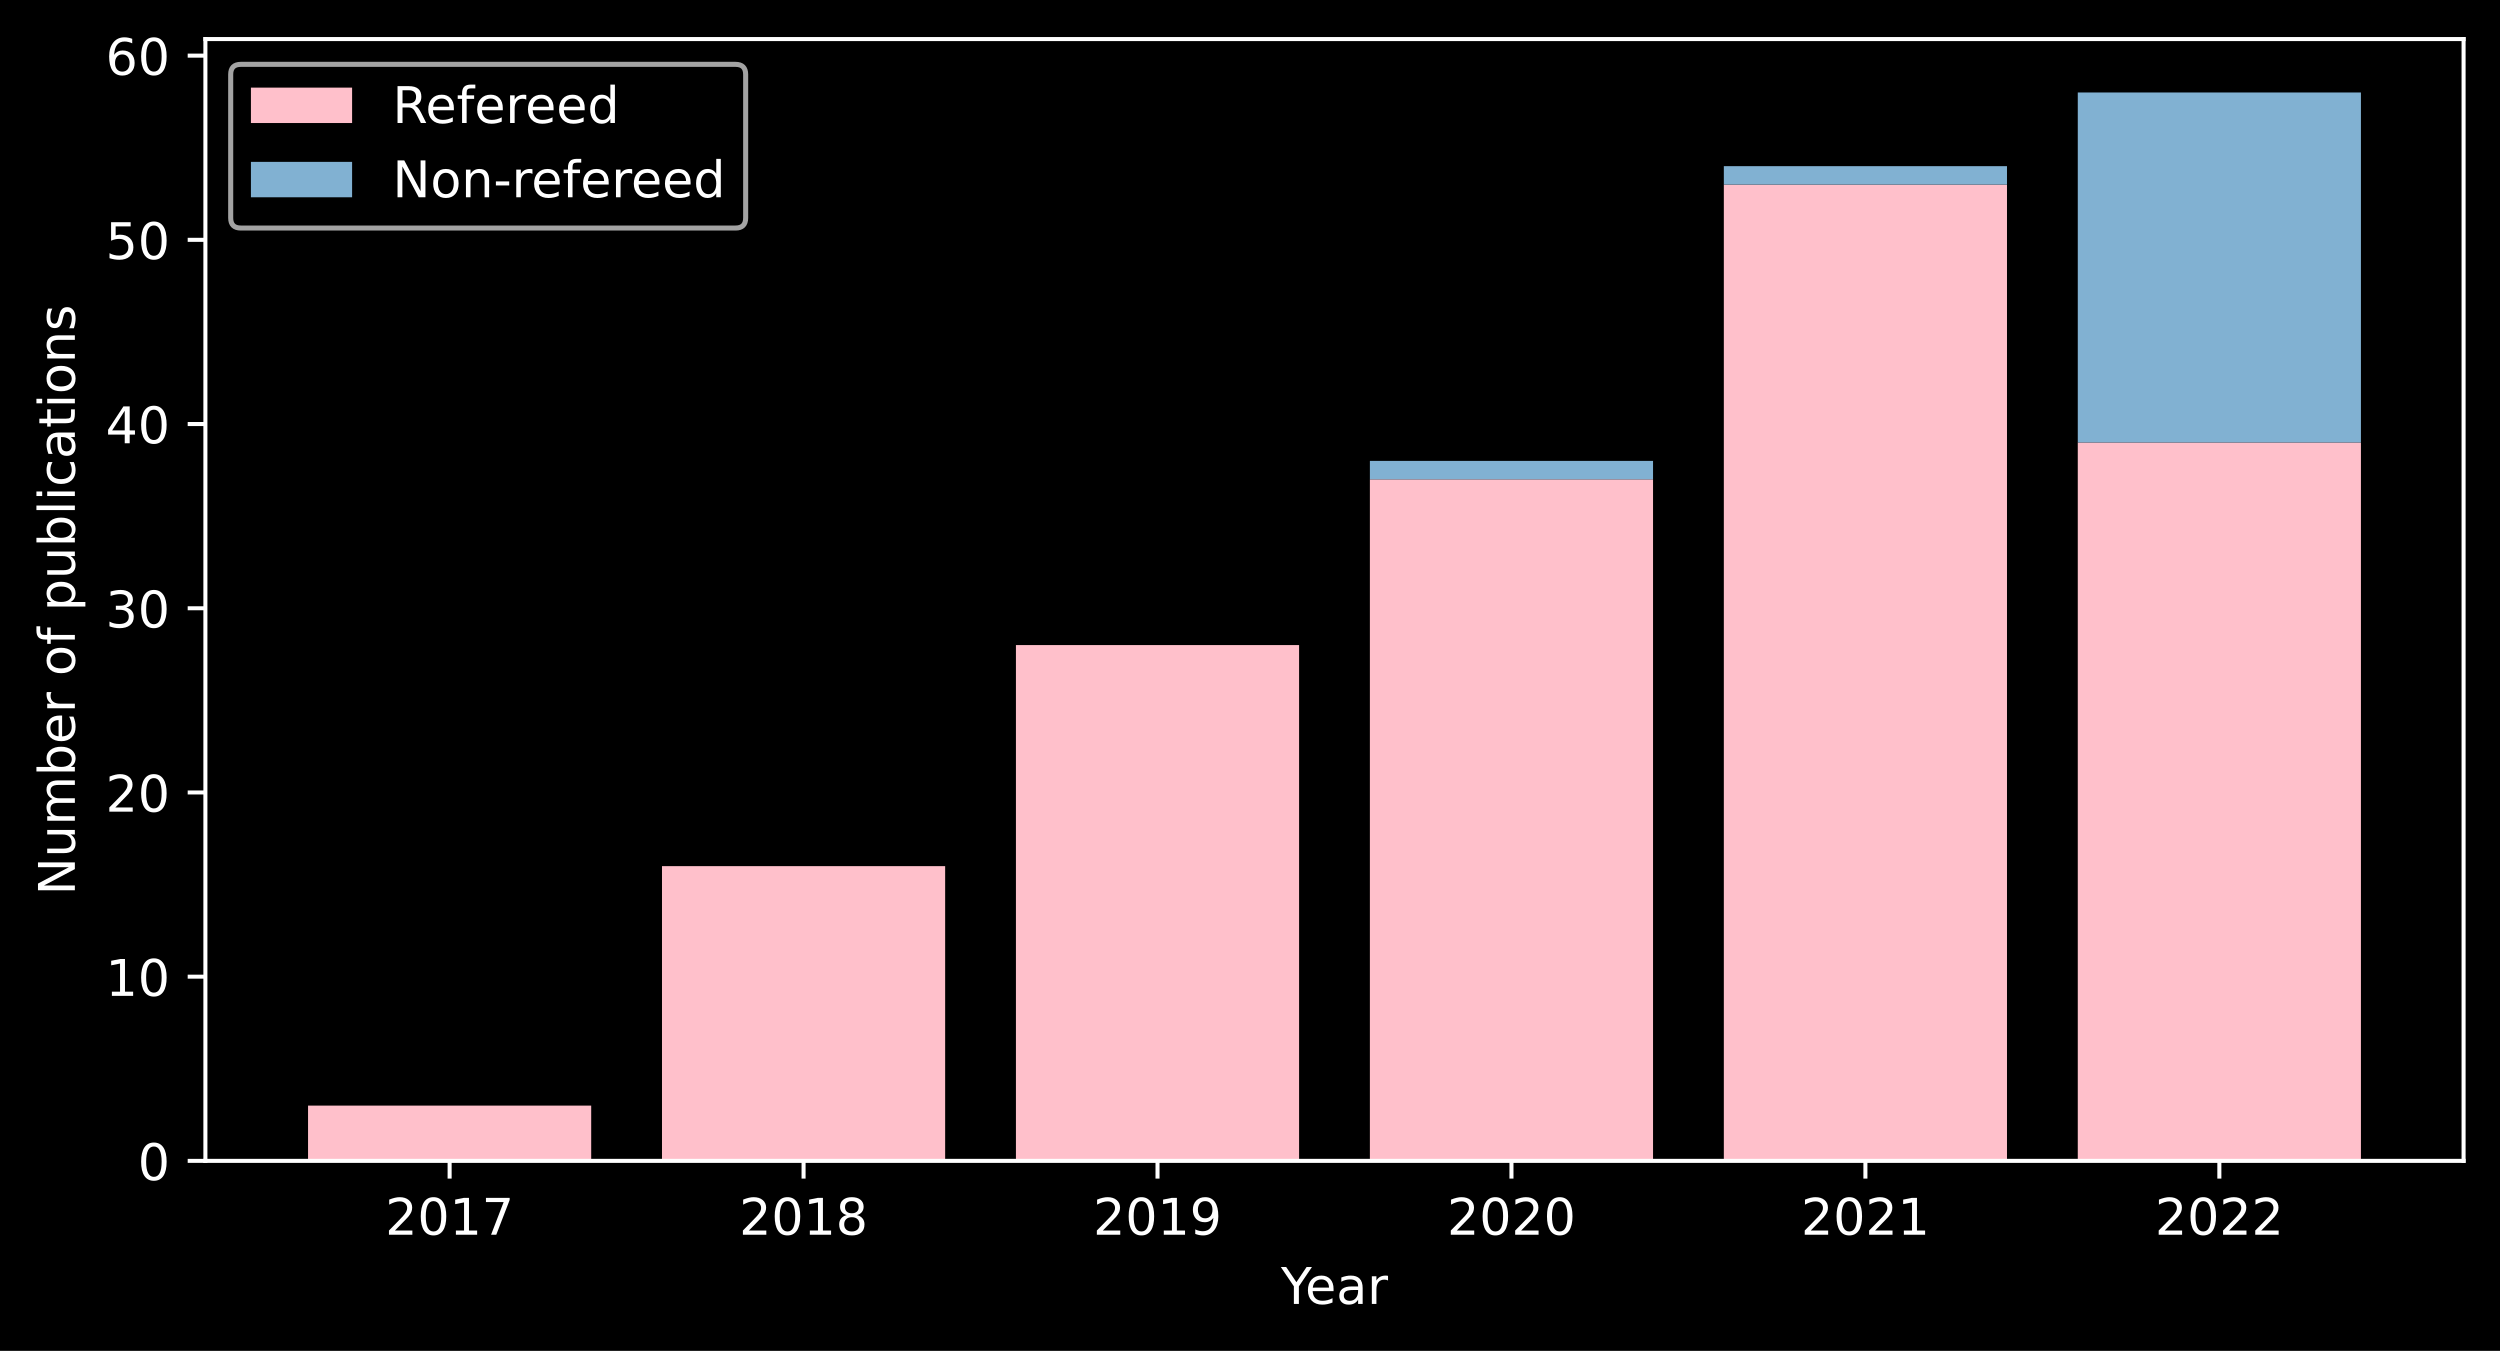
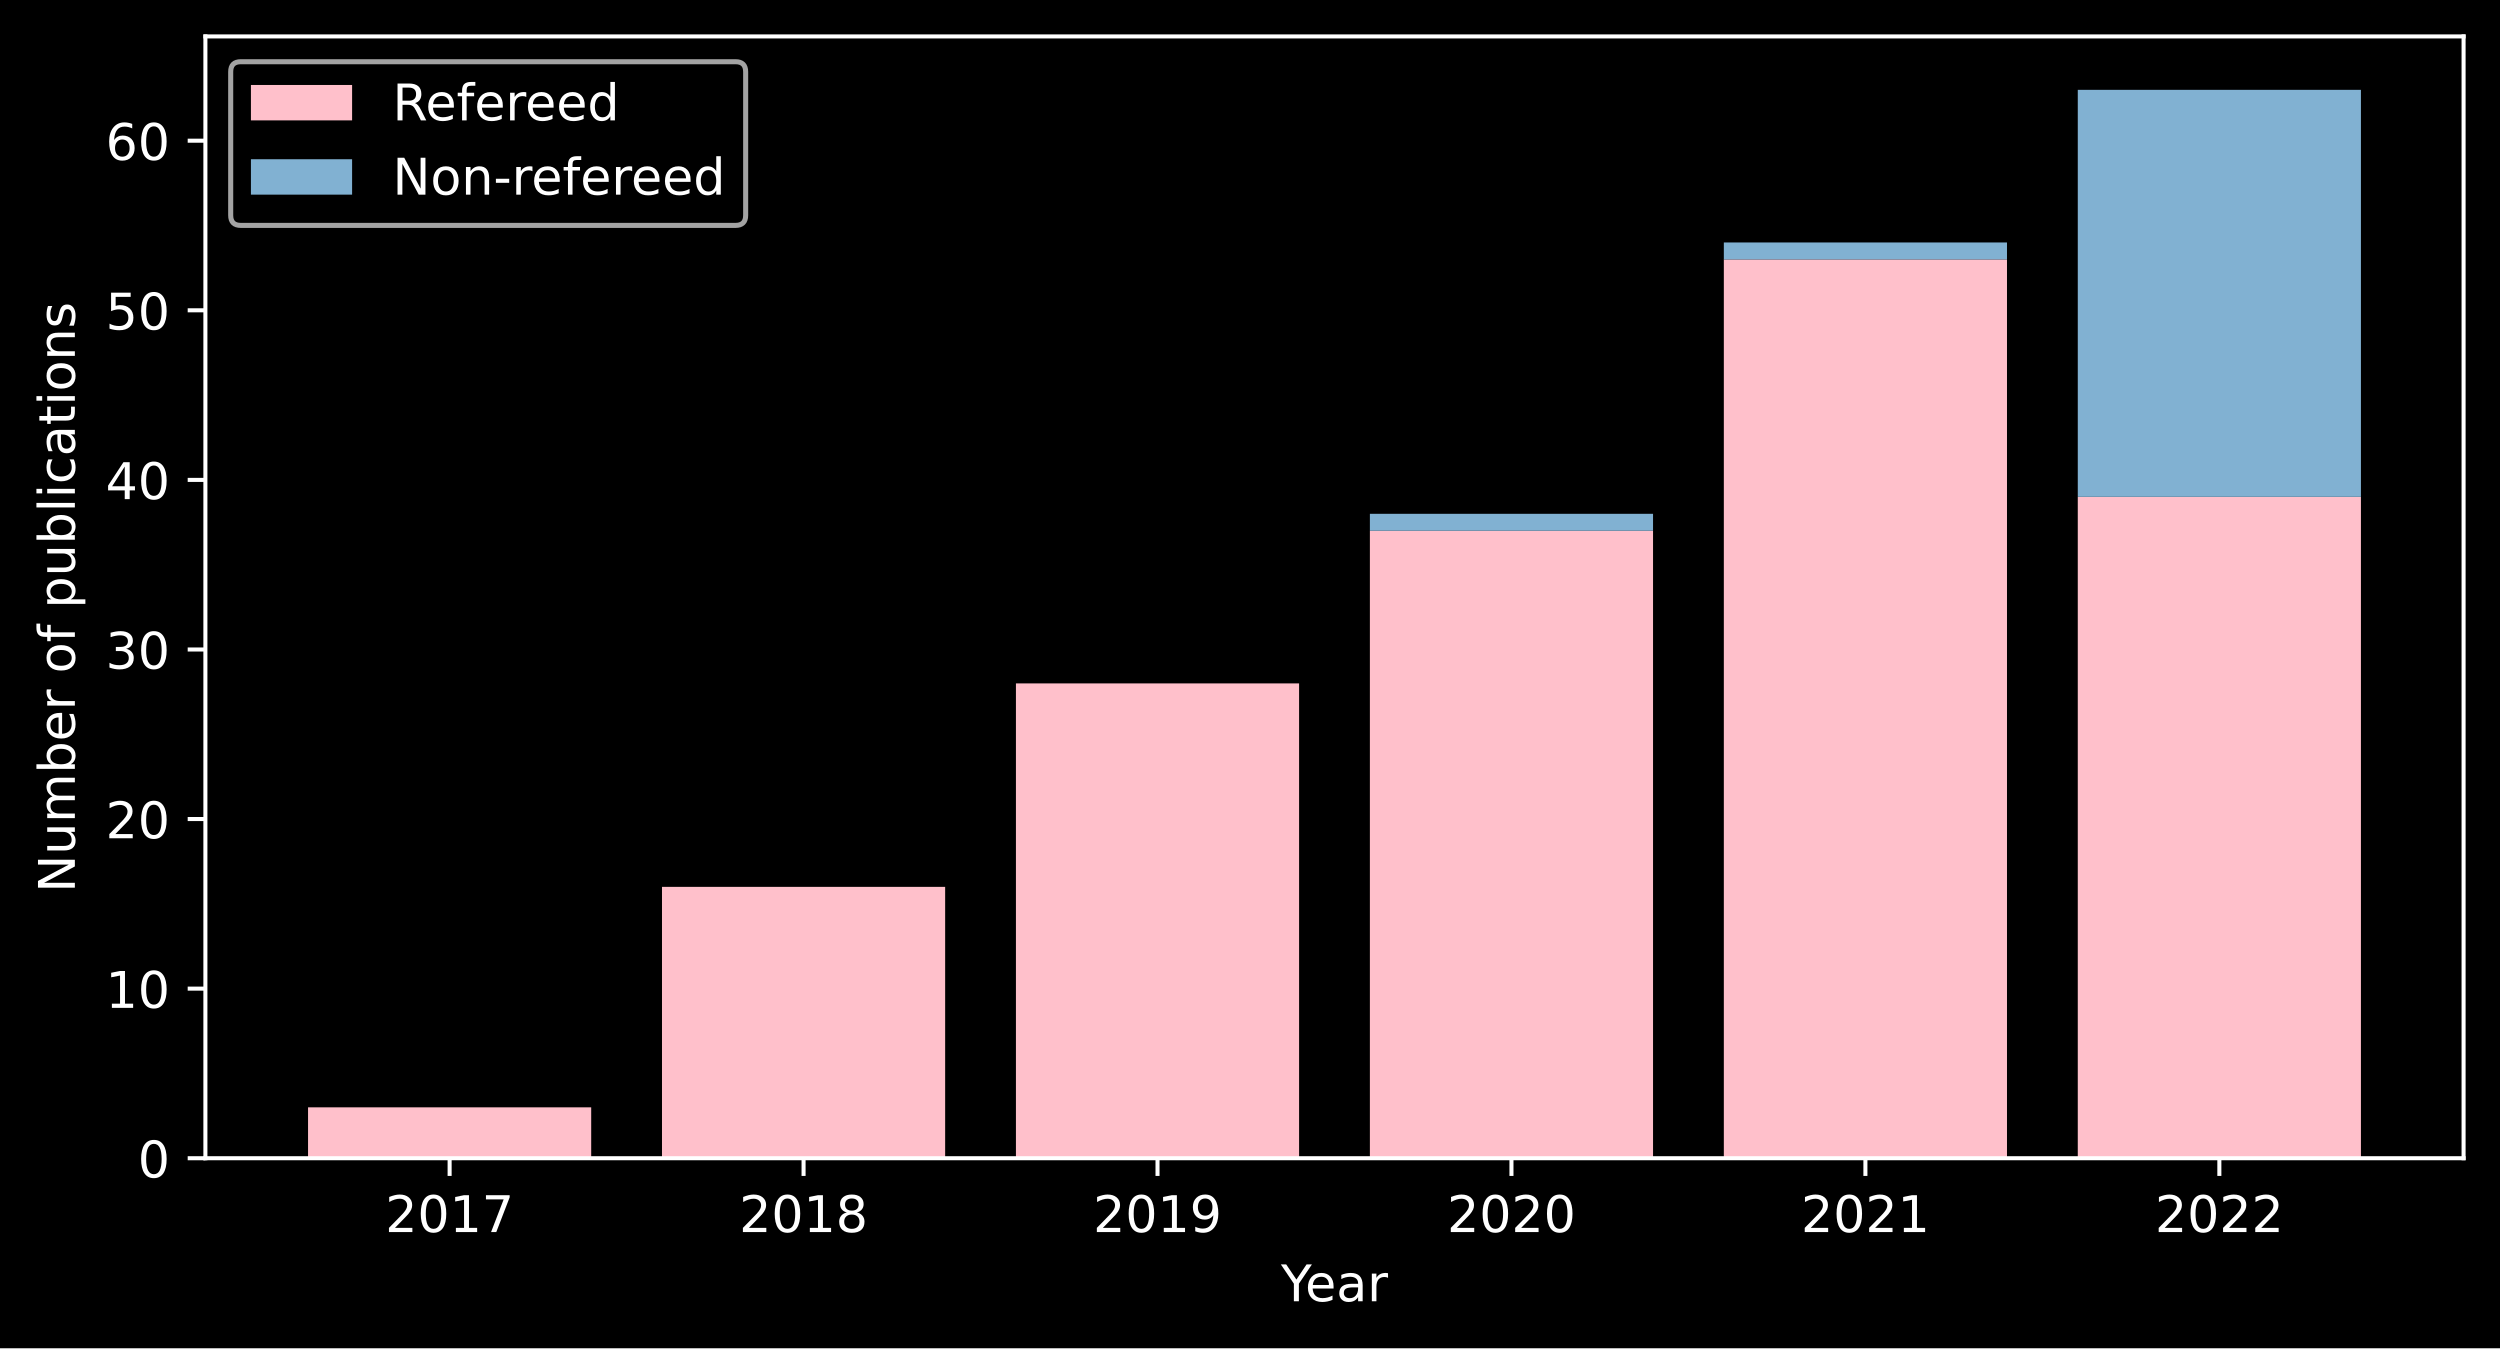
- <svg xmlns="http://www.w3.org/2000/svg" xmlns:xlink="http://www.w3.org/1999/xlink" width="494.203pt" height="267.038pt" viewBox="0 0 494.203 267.038" version="1.1">
+ <svg xmlns="http://www.w3.org/2000/svg" xmlns:xlink="http://www.w3.org/1999/xlink" width="494.203pt" height="266.516pt" viewBox="0 0 494.203 266.516" version="1.1">
  <defs>
    <style type="text/css">*{stroke-linejoin: round; stroke-linecap: butt}</style>
  </defs>
  <g id="figure_1">
    <g id="patch_1">
-       <path d="M 0 267.038  L 494.203 267.038  L 494.203 0  L 0 0  z " />
+       <path d="M 0 266.516  L 494.203 266.516  L 494.203 0  L 0 0  z " />
    </g>
    <g id="axes_1">
      <g id="patch_2">
-         <path d="M 40.603 229.482  L 487.003 229.482  L 487.003 7.722  L 40.603 7.722  z " />
+         <path d="M 40.603 228.96  L 487.003 228.96  L 487.003 7.2  L 40.603 7.2  z " />
      </g>
      <g id="patch_3">
-         <path d="M 410.737 229.482  L 466.712 229.482  L 466.712 87.468  L 410.737 87.468  z " clip-path="url(#pb4a4f51d8f)" style="fill: #ffc0cb" />
+         <path d="M 410.737 228.96  L 466.712 228.96  L 466.712 98.217  L 410.737 98.217  z " clip-path="url(#p0f7a4791d2)" style="fill: #ffc0cb" />
      </g>
      <g id="patch_4">
-         <path d="M 340.769 229.482  L 396.744 229.482  L 396.744 36.489  L 340.769 36.489  z " clip-path="url(#pb4a4f51d8f)" style="fill: #ffc0cb" />
+         <path d="M 340.769 228.96  L 396.744 228.96  L 396.744 51.284  L 340.769 51.284  z " clip-path="url(#p0f7a4791d2)" style="fill: #ffc0cb" />
      </g>
      <g id="patch_5">
-         <path d="M 270.8 229.482  L 326.775 229.482  L 326.775 94.751  L 270.8 94.751  z " clip-path="url(#pb4a4f51d8f)" style="fill: #ffc0cb" />
+         <path d="M 270.8 228.96  L 326.775 228.96  L 326.775 104.922  L 270.8 104.922  z " clip-path="url(#p0f7a4791d2)" style="fill: #ffc0cb" />
      </g>
      <g id="patch_6">
-         <path d="M 200.831 229.482  L 256.806 229.482  L 256.806 127.523  L 200.831 127.523  z " clip-path="url(#pb4a4f51d8f)" style="fill: #ffc0cb" />
+         <path d="M 200.831 228.96  L 256.806 228.96  L 256.806 135.093  L 200.831 135.093  z " clip-path="url(#p0f7a4791d2)" style="fill: #ffc0cb" />
      </g>
      <g id="patch_7">
-         <path d="M 130.863 229.482  L 186.838 229.482  L 186.838 171.22  L 130.863 171.22  z " clip-path="url(#pb4a4f51d8f)" style="fill: #ffc0cb" />
+         <path d="M 130.863 228.96  L 186.838 228.96  L 186.838 175.322  L 130.863 175.322  z " clip-path="url(#p0f7a4791d2)" style="fill: #ffc0cb" />
      </g>
      <g id="patch_8">
-         <path d="M 60.894 229.482  L 116.869 229.482  L 116.869 218.558  L 60.894 218.558  z " clip-path="url(#pb4a4f51d8f)" style="fill: #ffc0cb" />
+         <path d="M 60.894 228.96  L 116.869 228.96  L 116.869 218.903  L 60.894 218.903  z " clip-path="url(#p0f7a4791d2)" style="fill: #ffc0cb" />
      </g>
      <g id="patch_9">
-         <path d="M 410.737 87.468  L 466.712 87.468  L 466.712 18.282  L 410.737 18.282  z " clip-path="url(#pb4a4f51d8f)" style="fill: #81b1d2" />
+         <path d="M 410.737 98.217  L 466.712 98.217  L 466.712 17.76  L 410.737 17.76  z " clip-path="url(#p0f7a4791d2)" style="fill: #81b1d2" />
      </g>
      <g id="patch_10">
-         <path d="M 340.769 36.489  L 396.744 36.489  L 396.744 32.847  L 340.769 32.847  z " clip-path="url(#pb4a4f51d8f)" style="fill: #81b1d2" />
+         <path d="M 340.769 51.284  L 396.744 51.284  L 396.744 47.931  L 340.769 47.931  z " clip-path="url(#p0f7a4791d2)" style="fill: #81b1d2" />
      </g>
      <g id="patch_11">
-         <path d="M 270.8 94.751  L 326.775 94.751  L 326.775 91.11  L 270.8 91.11  z " clip-path="url(#pb4a4f51d8f)" style="fill: #81b1d2" />
+         <path d="M 270.8 104.922  L 326.775 104.922  L 326.775 101.57  L 270.8 101.57  z " clip-path="url(#p0f7a4791d2)" style="fill: #81b1d2" />
      </g>
      <g id="patch_12">
-         <path d="M 200.831 127.523  L 256.806 127.523  L 256.806 127.523  L 200.831 127.523  z " clip-path="url(#pb4a4f51d8f)" style="fill: #81b1d2" />
+         <path d="M 200.831 135.093  L 256.806 135.093  L 256.806 135.093  L 200.831 135.093  z " clip-path="url(#p0f7a4791d2)" style="fill: #81b1d2" />
      </g>
      <g id="patch_13">
-         <path d="M 130.863 171.22  L 186.838 171.22  L 186.838 171.22  L 130.863 171.22  z " clip-path="url(#pb4a4f51d8f)" style="fill: #81b1d2" />
+         <path d="M 130.863 175.322  L 186.838 175.322  L 186.838 175.322  L 130.863 175.322  z " clip-path="url(#p0f7a4791d2)" style="fill: #81b1d2" />
      </g>
      <g id="patch_14">
-         <path d="M 60.894 218.558  L 116.869 218.558  L 116.869 218.558  L 60.894 218.558  z " clip-path="url(#pb4a4f51d8f)" style="fill: #81b1d2" />
+         <path d="M 60.894 218.903  L 116.869 218.903  L 116.869 218.903  L 60.894 218.903  z " clip-path="url(#p0f7a4791d2)" style="fill: #81b1d2" />
      </g>
      <g id="matplotlib.axis_1">
        <g id="xtick_1">
          <g id="line2d_1">
            <defs>
-               <path id="m8fa490913a" d="M 0 0  L 0 3.5  " style="stroke: #ffffff; stroke-width: 0.8" />
-             </defs>
-             <g>
-               <use xlink:href="#m8fa490913a" x="438.725" y="229.482" style="fill: #ffffff; stroke: #ffffff; stroke-width: 0.8" />
+               <path id="m7483ff183e" d="M 0 0  L 0 3.5  " style="stroke: #ffffff; stroke-width: 0.8" />
+             </defs>
+             <g>
+               <use xlink:href="#m7483ff183e" x="438.725" y="228.96" style="fill: #ffffff; stroke: #ffffff; stroke-width: 0.8" />
            </g>
          </g>
          <g id="text_1">
-             <g style="fill: #ffffff" transform="translate(425.9998 244.0804)scale(0.1 -0.1)">
+             <g style="fill: #ffffff" transform="translate(425.9998 243.5584)scale(0.1 -0.1)">
              <defs>
                <path id="DejaVuSans-32" d="M 1228 531  L 3431 531  L 3431 0  L 469 0  L 469 531  Q 828 903 1448 1529  Q 2069 2156 2228 2338  Q 2531 2678 2651 2914  Q 2772 3150 2772 3378  Q 2772 3750 2511 3984  Q 2250 4219 1831 4219  Q 1534 4219 1204 4116  Q 875 4013 500 3803  L 500 4441  Q 881 4594 1212 4672  Q 1544 4750 1819 4750  Q 2544 4750 2975 4387  Q 3406 4025 3406 3419  Q 3406 3131 3298 2873  Q 3191 2616 2906 2266  Q 2828 2175 2409 1742  Q 1991 1309 1228 531  z " transform="scale(0.015625)" />
                <path id="DejaVuSans-30" d="M 2034 4250  Q 1547 4250 1301 3770  Q 1056 3291 1056 2328  Q 1056 1369 1301 889  Q 1547 409 2034 409  Q 2525 409 2770 889  Q 3016 1369 3016 2328  Q 3016 3291 2770 3770  Q 2525 4250 2034 4250  z M 2034 4750  Q 2819 4750 3233 4129  Q 3647 3509 3647 2328  Q 3647 1150 3233 529  Q 2819 -91 2034 -91  Q 1250 -91 836 529  Q 422 1150 422 2328  Q 422 3509 836 4129  Q 1250 4750 2034 4750  z " transform="scale(0.015625)" />
              </defs>
              <use xlink:href="#DejaVuSans-32" />
              <use xlink:href="#DejaVuSans-30" x="63.623" />
              <use xlink:href="#DejaVuSans-32" x="127.246" />
              <use xlink:href="#DejaVuSans-32" x="190.869" />
            </g>
          </g>
        </g>
        <g id="xtick_2">
          <g id="line2d_2">
            <g>
-               <use xlink:href="#m8fa490913a" x="368.756" y="229.482" style="fill: #ffffff; stroke: #ffffff; stroke-width: 0.8" />
+               <use xlink:href="#m7483ff183e" x="368.756" y="228.96" style="fill: #ffffff; stroke: #ffffff; stroke-width: 0.8" />
            </g>
          </g>
          <g id="text_2">
-             <g style="fill: #ffffff" transform="translate(356.0311 244.0804)scale(0.1 -0.1)">
+             <g style="fill: #ffffff" transform="translate(356.0311 243.5584)scale(0.1 -0.1)">
              <defs>
                <path id="DejaVuSans-31" d="M 794 531  L 1825 531  L 1825 4091  L 703 3866  L 703 4441  L 1819 4666  L 2450 4666  L 2450 531  L 3481 531  L 3481 0  L 794 0  L 794 531  z " transform="scale(0.015625)" />
              </defs>
              <use xlink:href="#DejaVuSans-32" />
              <use xlink:href="#DejaVuSans-30" x="63.623" />
              <use xlink:href="#DejaVuSans-32" x="127.246" />
              <use xlink:href="#DejaVuSans-31" x="190.869" />
            </g>
          </g>
        </g>
        <g id="xtick_3">
          <g id="line2d_3">
            <g>
-               <use xlink:href="#m8fa490913a" x="298.787" y="229.482" style="fill: #ffffff; stroke: #ffffff; stroke-width: 0.8" />
+               <use xlink:href="#m7483ff183e" x="298.787" y="228.96" style="fill: #ffffff; stroke: #ffffff; stroke-width: 0.8" />
            </g>
          </g>
          <g id="text_3">
-             <g style="fill: #ffffff" transform="translate(286.0625 244.0804)scale(0.1 -0.1)">
+             <g style="fill: #ffffff" transform="translate(286.0625 243.5584)scale(0.1 -0.1)">
              <use xlink:href="#DejaVuSans-32" />
              <use xlink:href="#DejaVuSans-30" x="63.623" />
              <use xlink:href="#DejaVuSans-32" x="127.246" />
              <use xlink:href="#DejaVuSans-30" x="190.869" />
            </g>
          </g>
        </g>
        <g id="xtick_4">
          <g id="line2d_4">
            <g>
-               <use xlink:href="#m8fa490913a" x="228.819" y="229.482" style="fill: #ffffff; stroke: #ffffff; stroke-width: 0.8" />
+               <use xlink:href="#m7483ff183e" x="228.819" y="228.96" style="fill: #ffffff; stroke: #ffffff; stroke-width: 0.8" />
            </g>
          </g>
          <g id="text_4">
-             <g style="fill: #ffffff" transform="translate(216.0938 244.0804)scale(0.1 -0.1)">
+             <g style="fill: #ffffff" transform="translate(216.0938 243.5584)scale(0.1 -0.1)">
              <defs>
                <path id="DejaVuSans-39" d="M 703 97  L 703 672  Q 941 559 1184 500  Q 1428 441 1663 441  Q 2288 441 2617 861  Q 2947 1281 2994 2138  Q 2813 1869 2534 1725  Q 2256 1581 1919 1581  Q 1219 1581 811 2004  Q 403 2428 403 3163  Q 403 3881 828 4315  Q 1253 4750 1959 4750  Q 2769 4750 3195 4129  Q 3622 3509 3622 2328  Q 3622 1225 3098 567  Q 2575 -91 1691 -91  Q 1453 -91 1209 -44  Q 966 3 703 97  z M 1959 2075  Q 2384 2075 2632 2365  Q 2881 2656 2881 3163  Q 2881 3666 2632 3958  Q 2384 4250 1959 4250  Q 1534 4250 1286 3958  Q 1038 3666 1038 3163  Q 1038 2656 1286 2365  Q 1534 2075 1959 2075  z " transform="scale(0.015625)" />
              </defs>
              <use xlink:href="#DejaVuSans-32" />
              <use xlink:href="#DejaVuSans-30" x="63.623" />
              <use xlink:href="#DejaVuSans-31" x="127.246" />
              <use xlink:href="#DejaVuSans-39" x="190.869" />
            </g>
          </g>
        </g>
        <g id="xtick_5">
          <g id="line2d_5">
            <g>
-               <use xlink:href="#m8fa490913a" x="158.85" y="229.482" style="fill: #ffffff; stroke: #ffffff; stroke-width: 0.8" />
+               <use xlink:href="#m7483ff183e" x="158.85" y="228.96" style="fill: #ffffff; stroke: #ffffff; stroke-width: 0.8" />
            </g>
          </g>
          <g id="text_5">
-             <g style="fill: #ffffff" transform="translate(146.1251 244.0804)scale(0.1 -0.1)">
+             <g style="fill: #ffffff" transform="translate(146.1251 243.5584)scale(0.1 -0.1)">
              <defs>
                <path id="DejaVuSans-38" d="M 2034 2216  Q 1584 2216 1326 1975  Q 1069 1734 1069 1313  Q 1069 891 1326 650  Q 1584 409 2034 409  Q 2484 409 2743 651  Q 3003 894 3003 1313  Q 3003 1734 2745 1975  Q 2488 2216 2034 2216  z M 1403 2484  Q 997 2584 770 2862  Q 544 3141 544 3541  Q 544 4100 942 4425  Q 1341 4750 2034 4750  Q 2731 4750 3128 4425  Q 3525 4100 3525 3541  Q 3525 3141 3298 2862  Q 3072 2584 2669 2484  Q 3125 2378 3379 2068  Q 3634 1759 3634 1313  Q 3634 634 3220 271  Q 2806 -91 2034 -91  Q 1263 -91 848 271  Q 434 634 434 1313  Q 434 1759 690 2068  Q 947 2378 1403 2484  z M 1172 3481  Q 1172 3119 1398 2916  Q 1625 2713 2034 2713  Q 2441 2713 2670 2916  Q 2900 3119 2900 3481  Q 2900 3844 2670 4047  Q 2441 4250 2034 4250  Q 1625 4250 1398 4047  Q 1172 3844 1172 3481  z " transform="scale(0.015625)" />
              </defs>
              <use xlink:href="#DejaVuSans-32" />
              <use xlink:href="#DejaVuSans-30" x="63.623" />
              <use xlink:href="#DejaVuSans-31" x="127.246" />
              <use xlink:href="#DejaVuSans-38" x="190.869" />
            </g>
          </g>
        </g>
        <g id="xtick_6">
          <g id="line2d_6">
            <g>
-               <use xlink:href="#m8fa490913a" x="88.881" y="229.482" style="fill: #ffffff; stroke: #ffffff; stroke-width: 0.8" />
+               <use xlink:href="#m7483ff183e" x="88.881" y="228.96" style="fill: #ffffff; stroke: #ffffff; stroke-width: 0.8" />
            </g>
          </g>
          <g id="text_6">
-             <g style="fill: #ffffff" transform="translate(76.1565 244.0804)scale(0.1 -0.1)">
+             <g style="fill: #ffffff" transform="translate(76.1565 243.5584)scale(0.1 -0.1)">
              <defs>
                <path id="DejaVuSans-37" d="M 525 4666  L 3525 4666  L 3525 4397  L 1831 0  L 1172 0  L 2766 4134  L 525 4134  L 525 4666  z " transform="scale(0.015625)" />
              </defs>
              <use xlink:href="#DejaVuSans-32" />
              <use xlink:href="#DejaVuSans-30" x="63.623" />
              <use xlink:href="#DejaVuSans-31" x="127.246" />
              <use xlink:href="#DejaVuSans-37" x="190.869" />
            </g>
          </g>
        </g>
        <g id="text_7">
-           <g style="fill: #ffffff" transform="translate(253.2156 257.7585)scale(0.1 -0.1)">
+           <g style="fill: #ffffff" transform="translate(253.2156 257.2366)scale(0.1 -0.1)">
            <defs>
              <path id="DejaVuSans-59" d="M -13 4666  L 666 4666  L 1959 2747  L 3244 4666  L 3922 4666  L 2272 2222  L 2272 0  L 1638 0  L 1638 2222  L -13 4666  z " transform="scale(0.015625)" />
              <path id="DejaVuSans-65" d="M 3597 1894  L 3597 1613  L 953 1613  Q 991 1019 1311 708  Q 1631 397 2203 397  Q 2534 397 2845 478  Q 3156 559 3463 722  L 3463 178  Q 3153 47 2828 -22  Q 2503 -91 2169 -91  Q 1331 -91 842 396  Q 353 884 353 1716  Q 353 2575 817 3079  Q 1281 3584 2069 3584  Q 2775 3584 3186 3129  Q 3597 2675 3597 1894  z M 3022 2063  Q 3016 2534 2758 2815  Q 2500 3097 2075 3097  Q 1594 3097 1305 2825  Q 1016 2553 972 2059  L 3022 2063  z " transform="scale(0.015625)" />
              <path id="DejaVuSans-61" d="M 2194 1759  Q 1497 1759 1228 1600  Q 959 1441 959 1056  Q 959 750 1161 570  Q 1363 391 1709 391  Q 2188 391 2477 730  Q 2766 1069 2766 1631  L 2766 1759  L 2194 1759  z M 3341 1997  L 3341 0  L 2766 0  L 2766 531  Q 2569 213 2275 61  Q 1981 -91 1556 -91  Q 1019 -91 701 211  Q 384 513 384 1019  Q 384 1609 779 1909  Q 1175 2209 1959 2209  L 2766 2209  L 2766 2266  Q 2766 2663 2505 2880  Q 2244 3097 1772 3097  Q 1472 3097 1187 3025  Q 903 2953 641 2809  L 641 3341  Q 956 3463 1253 3523  Q 1550 3584 1831 3584  Q 2591 3584 2966 3190  Q 3341 2797 3341 1997  z " transform="scale(0.015625)" />
              <path id="DejaVuSans-72" d="M 2631 2963  Q 2534 3019 2420 3045  Q 2306 3072 2169 3072  Q 1681 3072 1420 2755  Q 1159 2438 1159 1844  L 1159 0  L 581 0  L 581 3500  L 1159 3500  L 1159 2956  Q 1341 3275 1631 3429  Q 1922 3584 2338 3584  Q 2397 3584 2469 3576  Q 2541 3569 2628 3553  L 2631 2963  z " transform="scale(0.015625)" />
            </defs>
            <use xlink:href="#DejaVuSans-59" />
            <use xlink:href="#DejaVuSans-65" x="47.834" />
            <use xlink:href="#DejaVuSans-61" x="109.357" />
            <use xlink:href="#DejaVuSans-72" x="170.637" />
          </g>
        </g>
      </g>
      <g id="matplotlib.axis_2">
        <g id="ytick_1">
          <g id="line2d_7">
            <defs>
-               <path id="m6f2bb13e84" d="M 0 0  L -3.5 0  " style="stroke: #ffffff; stroke-width: 0.8" />
-             </defs>
-             <g>
-               <use xlink:href="#m6f2bb13e84" x="40.603" y="229.482" style="fill: #ffffff; stroke: #ffffff; stroke-width: 0.8" />
+               <path id="mf3c623d64e" d="M 0 0  L -3.5 0  " style="stroke: #ffffff; stroke-width: 0.8" />
+             </defs>
+             <g>
+               <use xlink:href="#mf3c623d64e" x="40.603" y="228.96" style="fill: #ffffff; stroke: #ffffff; stroke-width: 0.8" />
            </g>
          </g>
          <g id="text_8">
-             <g style="fill: #ffffff" transform="translate(27.24063 233.2812)scale(0.1 -0.1)">
+             <g style="fill: #ffffff" transform="translate(27.24063 232.7592)scale(0.1 -0.1)">
              <use xlink:href="#DejaVuSans-30" />
            </g>
          </g>
        </g>
        <g id="ytick_2">
          <g id="line2d_8">
            <g>
-               <use xlink:href="#m6f2bb13e84" x="40.603" y="193.068" style="fill: #ffffff; stroke: #ffffff; stroke-width: 0.8" />
+               <use xlink:href="#mf3c623d64e" x="40.603" y="195.436" style="fill: #ffffff; stroke: #ffffff; stroke-width: 0.8" />
            </g>
          </g>
          <g id="text_9">
-             <g style="fill: #ffffff" transform="translate(20.87813 196.8674)scale(0.1 -0.1)">
+             <g style="fill: #ffffff" transform="translate(20.87813 199.2354)scale(0.1 -0.1)">
              <use xlink:href="#DejaVuSans-31" />
              <use xlink:href="#DejaVuSans-30" x="63.623" />
            </g>
          </g>
        </g>
        <g id="ytick_3">
          <g id="line2d_9">
            <g>
-               <use xlink:href="#m6f2bb13e84" x="40.603" y="156.654" style="fill: #ffffff; stroke: #ffffff; stroke-width: 0.8" />
+               <use xlink:href="#mf3c623d64e" x="40.603" y="161.912" style="fill: #ffffff; stroke: #ffffff; stroke-width: 0.8" />
            </g>
          </g>
          <g id="text_10">
-             <g style="fill: #ffffff" transform="translate(20.87813 160.4536)scale(0.1 -0.1)">
+             <g style="fill: #ffffff" transform="translate(20.87813 165.7116)scale(0.1 -0.1)">
              <use xlink:href="#DejaVuSans-32" />
              <use xlink:href="#DejaVuSans-30" x="63.623" />
            </g>
          </g>
        </g>
        <g id="ytick_4">
          <g id="line2d_10">
            <g>
-               <use xlink:href="#m6f2bb13e84" x="40.603" y="120.241" style="fill: #ffffff; stroke: #ffffff; stroke-width: 0.8" />
+               <use xlink:href="#mf3c623d64e" x="40.603" y="128.389" style="fill: #ffffff; stroke: #ffffff; stroke-width: 0.8" />
            </g>
          </g>
          <g id="text_11">
-             <g style="fill: #ffffff" transform="translate(20.87813 124.0398)scale(0.1 -0.1)">
+             <g style="fill: #ffffff" transform="translate(20.87813 132.1878)scale(0.1 -0.1)">
              <defs>
                <path id="DejaVuSans-33" d="M 2597 2516  Q 3050 2419 3304 2112  Q 3559 1806 3559 1356  Q 3559 666 3084 287  Q 2609 -91 1734 -91  Q 1441 -91 1130 -33  Q 819 25 488 141  L 488 750  Q 750 597 1062 519  Q 1375 441 1716 441  Q 2309 441 2620 675  Q 2931 909 2931 1356  Q 2931 1769 2642 2001  Q 2353 2234 1838 2234  L 1294 2234  L 1294 2753  L 1863 2753  Q 2328 2753 2575 2939  Q 2822 3125 2822 3475  Q 2822 3834 2567 4026  Q 2313 4219 1838 4219  Q 1578 4219 1281 4162  Q 984 4106 628 3988  L 628 4550  Q 988 4650 1302 4700  Q 1616 4750 1894 4750  Q 2613 4750 3031 4423  Q 3450 4097 3450 3541  Q 3450 3153 3228 2886  Q 3006 2619 2597 2516  z " transform="scale(0.015625)" />
              </defs>
              <use xlink:href="#DejaVuSans-33" />
              <use xlink:href="#DejaVuSans-30" x="63.623" />
            </g>
          </g>
        </g>
        <g id="ytick_5">
          <g id="line2d_11">
            <g>
-               <use xlink:href="#m6f2bb13e84" x="40.603" y="83.827" style="fill: #ffffff; stroke: #ffffff; stroke-width: 0.8" />
+               <use xlink:href="#mf3c623d64e" x="40.603" y="94.865" style="fill: #ffffff; stroke: #ffffff; stroke-width: 0.8" />
            </g>
          </g>
          <g id="text_12">
-             <g style="fill: #ffffff" transform="translate(20.87813 87.62602)scale(0.1 -0.1)">
+             <g style="fill: #ffffff" transform="translate(20.87813 98.66398)scale(0.1 -0.1)">
              <defs>
                <path id="DejaVuSans-34" d="M 2419 4116  L 825 1625  L 2419 1625  L 2419 4116  z M 2253 4666  L 3047 4666  L 3047 1625  L 3713 1625  L 3713 1100  L 3047 1100  L 3047 0  L 2419 0  L 2419 1100  L 313 1100  L 313 1709  L 2253 4666  z " transform="scale(0.015625)" />
              </defs>
              <use xlink:href="#DejaVuSans-34" />
              <use xlink:href="#DejaVuSans-30" x="63.623" />
            </g>
          </g>
        </g>
        <g id="ytick_6">
          <g id="line2d_12">
            <g>
-               <use xlink:href="#m6f2bb13e84" x="40.603" y="47.413" style="fill: #ffffff; stroke: #ffffff; stroke-width: 0.8" />
+               <use xlink:href="#mf3c623d64e" x="40.603" y="61.341" style="fill: #ffffff; stroke: #ffffff; stroke-width: 0.8" />
            </g>
          </g>
          <g id="text_13">
-             <g style="fill: #ffffff" transform="translate(20.87813 51.21223)scale(0.1 -0.1)">
+             <g style="fill: #ffffff" transform="translate(20.87813 65.14017)scale(0.1 -0.1)">
              <defs>
                <path id="DejaVuSans-35" d="M 691 4666  L 3169 4666  L 3169 4134  L 1269 4134  L 1269 2991  Q 1406 3038 1543 3061  Q 1681 3084 1819 3084  Q 2600 3084 3056 2656  Q 3513 2228 3513 1497  Q 3513 744 3044 326  Q 2575 -91 1722 -91  Q 1428 -91 1123 -41  Q 819 9 494 109  L 494 744  Q 775 591 1075 516  Q 1375 441 1709 441  Q 2250 441 2565 725  Q 2881 1009 2881 1497  Q 2881 1984 2565 2268  Q 2250 2553 1709 2553  Q 1456 2553 1204 2497  Q 953 2441 691 2322  L 691 4666  z " transform="scale(0.015625)" />
              </defs>
              <use xlink:href="#DejaVuSans-35" />
              <use xlink:href="#DejaVuSans-30" x="63.623" />
            </g>
          </g>
        </g>
        <g id="ytick_7">
          <g id="line2d_13">
            <g>
-               <use xlink:href="#m6f2bb13e84" x="40.603" y="10.999" style="fill: #ffffff; stroke: #ffffff; stroke-width: 0.8" />
+               <use xlink:href="#mf3c623d64e" x="40.603" y="27.817" style="fill: #ffffff; stroke: #ffffff; stroke-width: 0.8" />
            </g>
          </g>
          <g id="text_14">
-             <g style="fill: #ffffff" transform="translate(20.87813 14.79844)scale(0.1 -0.1)">
+             <g style="fill: #ffffff" transform="translate(20.87813 31.61636)scale(0.1 -0.1)">
              <defs>
                <path id="DejaVuSans-36" d="M 2113 2584  Q 1688 2584 1439 2293  Q 1191 2003 1191 1497  Q 1191 994 1439 701  Q 1688 409 2113 409  Q 2538 409 2786 701  Q 3034 994 3034 1497  Q 3034 2003 2786 2293  Q 2538 2584 2113 2584  z M 3366 4563  L 3366 3988  Q 3128 4100 2886 4159  Q 2644 4219 2406 4219  Q 1781 4219 1451 3797  Q 1122 3375 1075 2522  Q 1259 2794 1537 2939  Q 1816 3084 2150 3084  Q 2853 3084 3261 2657  Q 3669 2231 3669 1497  Q 3669 778 3244 343  Q 2819 -91 2113 -91  Q 1303 -91 875 529  Q 447 1150 447 2328  Q 447 3434 972 4092  Q 1497 4750 2381 4750  Q 2619 4750 2861 4703  Q 3103 4656 3366 4563  z " transform="scale(0.015625)" />
              </defs>
              <use xlink:href="#DejaVuSans-36" />
              <use xlink:href="#DejaVuSans-30" x="63.623" />
            </g>
          </g>
        </g>
        <g id="text_15">
-           <g style="fill: #ffffff" transform="translate(14.79844 176.9762)rotate(-90)scale(0.1 -0.1)">
+           <g style="fill: #ffffff" transform="translate(14.79844 176.4542)rotate(-90)scale(0.1 -0.1)">
            <defs>
              <path id="DejaVuSans-4e" d="M 628 4666  L 1478 4666  L 3547 763  L 3547 4666  L 4159 4666  L 4159 0  L 3309 0  L 1241 3903  L 1241 0  L 628 0  L 628 4666  z " transform="scale(0.015625)" />
              <path id="DejaVuSans-75" d="M 544 1381  L 544 3500  L 1119 3500  L 1119 1403  Q 1119 906 1312 657  Q 1506 409 1894 409  Q 2359 409 2629 706  Q 2900 1003 2900 1516  L 2900 3500  L 3475 3500  L 3475 0  L 2900 0  L 2900 538  Q 2691 219 2414 64  Q 2138 -91 1772 -91  Q 1169 -91 856 284  Q 544 659 544 1381  z M 1991 3584  L 1991 3584  z " transform="scale(0.015625)" />
              <path id="DejaVuSans-6d" d="M 3328 2828  Q 3544 3216 3844 3400  Q 4144 3584 4550 3584  Q 5097 3584 5394 3201  Q 5691 2819 5691 2113  L 5691 0  L 5113 0  L 5113 2094  Q 5113 2597 4934 2840  Q 4756 3084 4391 3084  Q 3944 3084 3684 2787  Q 3425 2491 3425 1978  L 3425 0  L 2847 0  L 2847 2094  Q 2847 2600 2669 2842  Q 2491 3084 2119 3084  Q 1678 3084 1418 2786  Q 1159 2488 1159 1978  L 1159 0  L 581 0  L 581 3500  L 1159 3500  L 1159 2956  Q 1356 3278 1631 3431  Q 1906 3584 2284 3584  Q 2666 3584 2933 3390  Q 3200 3197 3328 2828  z " transform="scale(0.015625)" />
              <path id="DejaVuSans-62" d="M 3116 1747  Q 3116 2381 2855 2742  Q 2594 3103 2138 3103  Q 1681 3103 1420 2742  Q 1159 2381 1159 1747  Q 1159 1113 1420 752  Q 1681 391 2138 391  Q 2594 391 2855 752  Q 3116 1113 3116 1747  z M 1159 2969  Q 1341 3281 1617 3432  Q 1894 3584 2278 3584  Q 2916 3584 3314 3078  Q 3713 2572 3713 1747  Q 3713 922 3314 415  Q 2916 -91 2278 -91  Q 1894 -91 1617 61  Q 1341 213 1159 525  L 1159 0  L 581 0  L 581 4863  L 1159 4863  L 1159 2969  z " transform="scale(0.015625)" />
              <path id="DejaVuSans-20" transform="scale(0.015625)" />
              <path id="DejaVuSans-6f" d="M 1959 3097  Q 1497 3097 1228 2736  Q 959 2375 959 1747  Q 959 1119 1226 758  Q 1494 397 1959 397  Q 2419 397 2687 759  Q 2956 1122 2956 1747  Q 2956 2369 2687 2733  Q 2419 3097 1959 3097  z M 1959 3584  Q 2709 3584 3137 3096  Q 3566 2609 3566 1747  Q 3566 888 3137 398  Q 2709 -91 1959 -91  Q 1206 -91 779 398  Q 353 888 353 1747  Q 353 2609 779 3096  Q 1206 3584 1959 3584  z " transform="scale(0.015625)" />
              <path id="DejaVuSans-66" d="M 2375 4863  L 2375 4384  L 1825 4384  Q 1516 4384 1395 4259  Q 1275 4134 1275 3809  L 1275 3500  L 2222 3500  L 2222 3053  L 1275 3053  L 1275 0  L 697 0  L 697 3053  L 147 3053  L 147 3500  L 697 3500  L 697 3744  Q 697 4328 969 4595  Q 1241 4863 1831 4863  L 2375 4863  z " transform="scale(0.015625)" />
              <path id="DejaVuSans-70" d="M 1159 525  L 1159 -1331  L 581 -1331  L 581 3500  L 1159 3500  L 1159 2969  Q 1341 3281 1617 3432  Q 1894 3584 2278 3584  Q 2916 3584 3314 3078  Q 3713 2572 3713 1747  Q 3713 922 3314 415  Q 2916 -91 2278 -91  Q 1894 -91 1617 61  Q 1341 213 1159 525  z M 3116 1747  Q 3116 2381 2855 2742  Q 2594 3103 2138 3103  Q 1681 3103 1420 2742  Q 1159 2381 1159 1747  Q 1159 1113 1420 752  Q 1681 391 2138 391  Q 2594 391 2855 752  Q 3116 1113 3116 1747  z " transform="scale(0.015625)" />
              <path id="DejaVuSans-6c" d="M 603 4863  L 1178 4863  L 1178 0  L 603 0  L 603 4863  z " transform="scale(0.015625)" />
              <path id="DejaVuSans-69" d="M 603 3500  L 1178 3500  L 1178 0  L 603 0  L 603 3500  z M 603 4863  L 1178 4863  L 1178 4134  L 603 4134  L 603 4863  z " transform="scale(0.015625)" />
              <path id="DejaVuSans-63" d="M 3122 3366  L 3122 2828  Q 2878 2963 2633 3030  Q 2388 3097 2138 3097  Q 1578 3097 1268 2742  Q 959 2388 959 1747  Q 959 1106 1268 751  Q 1578 397 2138 397  Q 2388 397 2633 464  Q 2878 531 3122 666  L 3122 134  Q 2881 22 2623 -34  Q 2366 -91 2075 -91  Q 1284 -91 818 406  Q 353 903 353 1747  Q 353 2603 823 3093  Q 1294 3584 2113 3584  Q 2378 3584 2631 3529  Q 2884 3475 3122 3366  z " transform="scale(0.015625)" />
              <path id="DejaVuSans-74" d="M 1172 4494  L 1172 3500  L 2356 3500  L 2356 3053  L 1172 3053  L 1172 1153  Q 1172 725 1289 603  Q 1406 481 1766 481  L 2356 481  L 2356 0  L 1766 0  Q 1100 0 847 248  Q 594 497 594 1153  L 594 3053  L 172 3053  L 172 3500  L 594 3500  L 594 4494  L 1172 4494  z " transform="scale(0.015625)" />
              <path id="DejaVuSans-6e" d="M 3513 2113  L 3513 0  L 2938 0  L 2938 2094  Q 2938 2591 2744 2837  Q 2550 3084 2163 3084  Q 1697 3084 1428 2787  Q 1159 2491 1159 1978  L 1159 0  L 581 0  L 581 3500  L 1159 3500  L 1159 2956  Q 1366 3272 1645 3428  Q 1925 3584 2291 3584  Q 2894 3584 3203 3211  Q 3513 2838 3513 2113  z " transform="scale(0.015625)" />
              <path id="DejaVuSans-73" d="M 2834 3397  L 2834 2853  Q 2591 2978 2328 3040  Q 2066 3103 1784 3103  Q 1356 3103 1142 2972  Q 928 2841 928 2578  Q 928 2378 1081 2264  Q 1234 2150 1697 2047  L 1894 2003  Q 2506 1872 2764 1633  Q 3022 1394 3022 966  Q 3022 478 2636 193  Q 2250 -91 1575 -91  Q 1294 -91 989 -36  Q 684 19 347 128  L 347 722  Q 666 556 975 473  Q 1284 391 1588 391  Q 1994 391 2212 530  Q 2431 669 2431 922  Q 2431 1156 2273 1281  Q 2116 1406 1581 1522  L 1381 1569  Q 847 1681 609 1914  Q 372 2147 372 2553  Q 372 3047 722 3315  Q 1072 3584 1716 3584  Q 2034 3584 2315 3537  Q 2597 3491 2834 3397  z " transform="scale(0.015625)" />
            </defs>
            <use xlink:href="#DejaVuSans-4e" />
            <use xlink:href="#DejaVuSans-75" x="74.805" />
            <use xlink:href="#DejaVuSans-6d" x="138.184" />
            <use xlink:href="#DejaVuSans-62" x="235.596" />
            <use xlink:href="#DejaVuSans-65" x="299.072" />
            <use xlink:href="#DejaVuSans-72" x="360.596" />
            <use xlink:href="#DejaVuSans-20" x="401.709" />
            <use xlink:href="#DejaVuSans-6f" x="433.496" />
            <use xlink:href="#DejaVuSans-66" x="494.678" />
            <use xlink:href="#DejaVuSans-20" x="529.883" />
            <use xlink:href="#DejaVuSans-70" x="561.67" />
            <use xlink:href="#DejaVuSans-75" x="625.146" />
            <use xlink:href="#DejaVuSans-62" x="688.525" />
            <use xlink:href="#DejaVuSans-6c" x="752.002" />
            <use xlink:href="#DejaVuSans-69" x="779.785" />
            <use xlink:href="#DejaVuSans-63" x="807.568" />
            <use xlink:href="#DejaVuSans-61" x="862.549" />
            <use xlink:href="#DejaVuSans-74" x="923.828" />
            <use xlink:href="#DejaVuSans-69" x="963.037" />
            <use xlink:href="#DejaVuSans-6f" x="990.82" />
            <use xlink:href="#DejaVuSans-6e" x="1052.002" />
            <use xlink:href="#DejaVuSans-73" x="1115.381" />
          </g>
        </g>
      </g>
      <g id="patch_15">
-         <path d="M 40.603 229.482  L 40.603 7.722  " style="fill: none; stroke: #ffffff; stroke-width: 0.8; stroke-linejoin: miter; stroke-linecap: square" />
+         <path d="M 40.603 228.96  L 40.603 7.2  " style="fill: none; stroke: #ffffff; stroke-width: 0.8; stroke-linejoin: miter; stroke-linecap: square" />
      </g>
      <g id="patch_16">
-         <path d="M 487.003 229.482  L 487.003 7.722  " style="fill: none; stroke: #ffffff; stroke-width: 0.8; stroke-linejoin: miter; stroke-linecap: square" />
+         <path d="M 487.003 228.96  L 487.003 7.2  " style="fill: none; stroke: #ffffff; stroke-width: 0.8; stroke-linejoin: miter; stroke-linecap: square" />
      </g>
      <g id="patch_17">
-         <path d="M 40.603 229.482  L 487.003 229.482  " style="fill: none; stroke: #ffffff; stroke-width: 0.8; stroke-linejoin: miter; stroke-linecap: square" />
+         <path d="M 40.603 228.96  L 487.003 228.96  " style="fill: none; stroke: #ffffff; stroke-width: 0.8; stroke-linejoin: miter; stroke-linecap: square" />
      </g>
      <g id="patch_18">
-         <path d="M 40.603 7.722  L 487.003 7.722  " style="fill: none; stroke: #ffffff; stroke-width: 0.8; stroke-linejoin: miter; stroke-linecap: square" />
+         <path d="M 40.603 7.2  L 487.003 7.2  " style="fill: none; stroke: #ffffff; stroke-width: 0.8; stroke-linejoin: miter; stroke-linecap: square" />
      </g>
      <g id="legend_1">
        <g id="patch_19">
-           <path d="M 47.603 45.078  L 145.402 45.078  Q 147.402 45.078 147.402 43.078  L 147.402 14.722  Q 147.402 12.722 145.402 12.722  L 47.603 12.722  Q 45.603 12.722 45.603 14.722  L 45.603 43.078  Q 45.603 45.078 47.603 45.078  z " style="opacity: 0.8; stroke: #cccccc; stroke-linejoin: miter" />
+           <path d="M 47.603 44.556  L 145.402 44.556  Q 147.402 44.556 147.402 42.556  L 147.402 14.2  Q 147.402 12.2 145.402 12.2  L 47.603 12.2  Q 45.603 12.2 45.603 14.2  L 45.603 42.556  Q 45.603 44.556 47.603 44.556  z " style="opacity: 0.8; stroke: #cccccc; stroke-linejoin: miter" />
        </g>
        <g id="patch_20">
-           <path d="M 49.603 24.32  L 69.603 24.32  L 69.603 17.32  L 49.603 17.32  z " style="fill: #ffc0cb" />
+           <path d="M 49.603 23.798  L 69.603 23.798  L 69.603 16.798  L 49.603 16.798  z " style="fill: #ffc0cb" />
        </g>
        <g id="text_16">
-           <g style="fill: #ffffff" transform="translate(77.60313 24.32042)scale(0.1 -0.1)">
+           <g style="fill: #ffffff" transform="translate(77.60313 23.79844)scale(0.1 -0.1)">
            <defs>
              <path id="DejaVuSans-52" d="M 2841 2188  Q 3044 2119 3236 1894  Q 3428 1669 3622 1275  L 4263 0  L 3584 0  L 2988 1197  Q 2756 1666 2539 1819  Q 2322 1972 1947 1972  L 1259 1972  L 1259 0  L 628 0  L 628 4666  L 2053 4666  Q 2853 4666 3247 4331  Q 3641 3997 3641 3322  Q 3641 2881 3436 2590  Q 3231 2300 2841 2188  z M 1259 4147  L 1259 2491  L 2053 2491  Q 2509 2491 2742 2702  Q 2975 2913 2975 3322  Q 2975 3731 2742 3939  Q 2509 4147 2053 4147  L 1259 4147  z " transform="scale(0.015625)" />
              <path id="DejaVuSans-64" d="M 2906 2969  L 2906 4863  L 3481 4863  L 3481 0  L 2906 0  L 2906 525  Q 2725 213 2448 61  Q 2172 -91 1784 -91  Q 1150 -91 751 415  Q 353 922 353 1747  Q 353 2572 751 3078  Q 1150 3584 1784 3584  Q 2172 3584 2448 3432  Q 2725 3281 2906 2969  z M 947 1747  Q 947 1113 1208 752  Q 1469 391 1925 391  Q 2381 391 2643 752  Q 2906 1113 2906 1747  Q 2906 2381 2643 2742  Q 2381 3103 1925 3103  Q 1469 3103 1208 2742  Q 947 2381 947 1747  z " transform="scale(0.015625)" />
            </defs>
            <use xlink:href="#DejaVuSans-52" />
            <use xlink:href="#DejaVuSans-65" x="64.982" />
            <use xlink:href="#DejaVuSans-66" x="126.506" />
            <use xlink:href="#DejaVuSans-65" x="161.711" />
            <use xlink:href="#DejaVuSans-72" x="223.234" />
            <use xlink:href="#DejaVuSans-65" x="262.098" />
            <use xlink:href="#DejaVuSans-65" x="323.621" />
            <use xlink:href="#DejaVuSans-64" x="385.145" />
          </g>
        </g>
        <g id="patch_21">
-           <path d="M 49.603 38.999  L 69.603 38.999  L 69.603 31.999  L 49.603 31.999  z " style="fill: #81b1d2" />
+           <path d="M 49.603 38.477  L 69.603 38.477  L 69.603 31.477  L 49.603 31.477  z " style="fill: #81b1d2" />
        </g>
        <g id="text_17">
-           <g style="fill: #ffffff" transform="translate(77.60313 38.99854)scale(0.1 -0.1)">
+           <g style="fill: #ffffff" transform="translate(77.60313 38.47656)scale(0.1 -0.1)">
            <defs>
              <path id="DejaVuSans-2d" d="M 313 2009  L 1997 2009  L 1997 1497  L 313 1497  L 313 2009  z " transform="scale(0.015625)" />
            </defs>
            <use xlink:href="#DejaVuSans-4e" />
            <use xlink:href="#DejaVuSans-6f" x="74.805" />
            <use xlink:href="#DejaVuSans-6e" x="135.986" />
            <use xlink:href="#DejaVuSans-2d" x="199.365" />
            <use xlink:href="#DejaVuSans-72" x="235.449" />
            <use xlink:href="#DejaVuSans-65" x="274.312" />
            <use xlink:href="#DejaVuSans-66" x="335.836" />
            <use xlink:href="#DejaVuSans-65" x="371.041" />
            <use xlink:href="#DejaVuSans-72" x="432.564" />
            <use xlink:href="#DejaVuSans-65" x="471.428" />
            <use xlink:href="#DejaVuSans-65" x="532.951" />
            <use xlink:href="#DejaVuSans-64" x="594.475" />
          </g>
        </g>
      </g>
    </g>
  </g>
  <defs>
-     <clipPath id="pb4a4f51d8f">
-       <rect x="40.603" y="7.722" width="446.4" height="221.76" />
+     <clipPath id="p0f7a4791d2">
+       <rect x="40.603" y="7.2" width="446.4" height="221.76" />
    </clipPath>
  </defs>
</svg>
